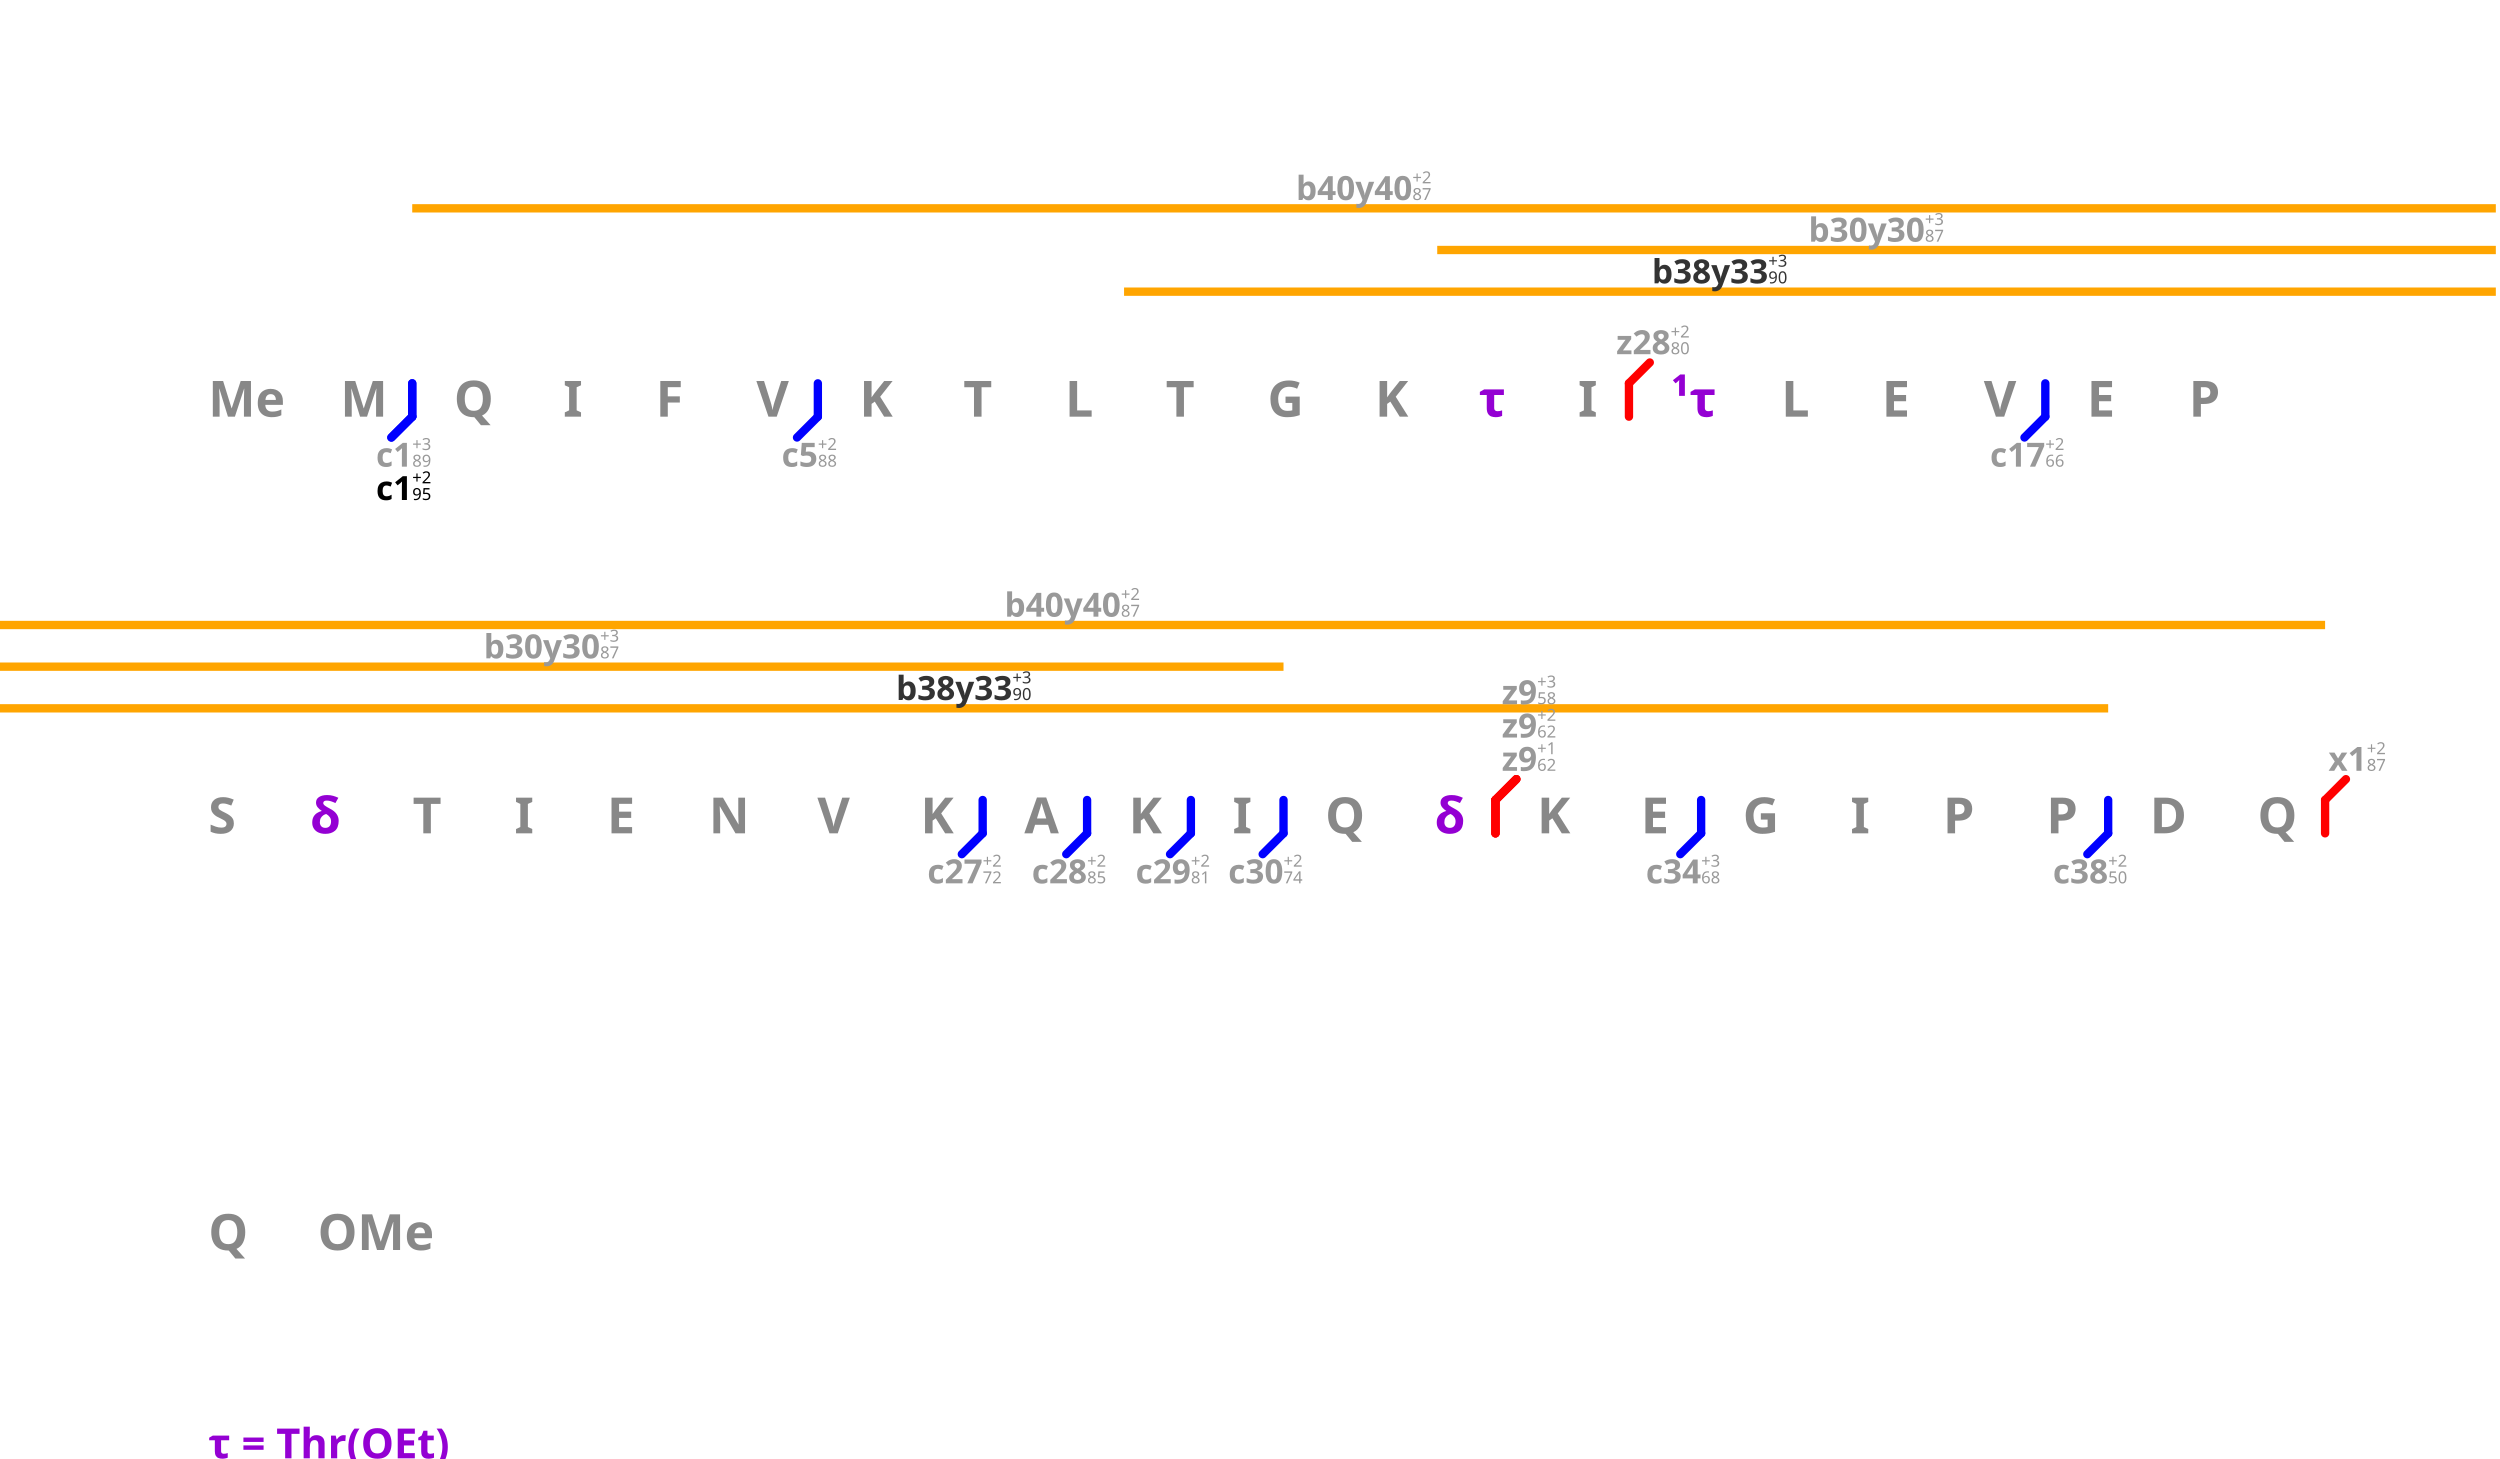
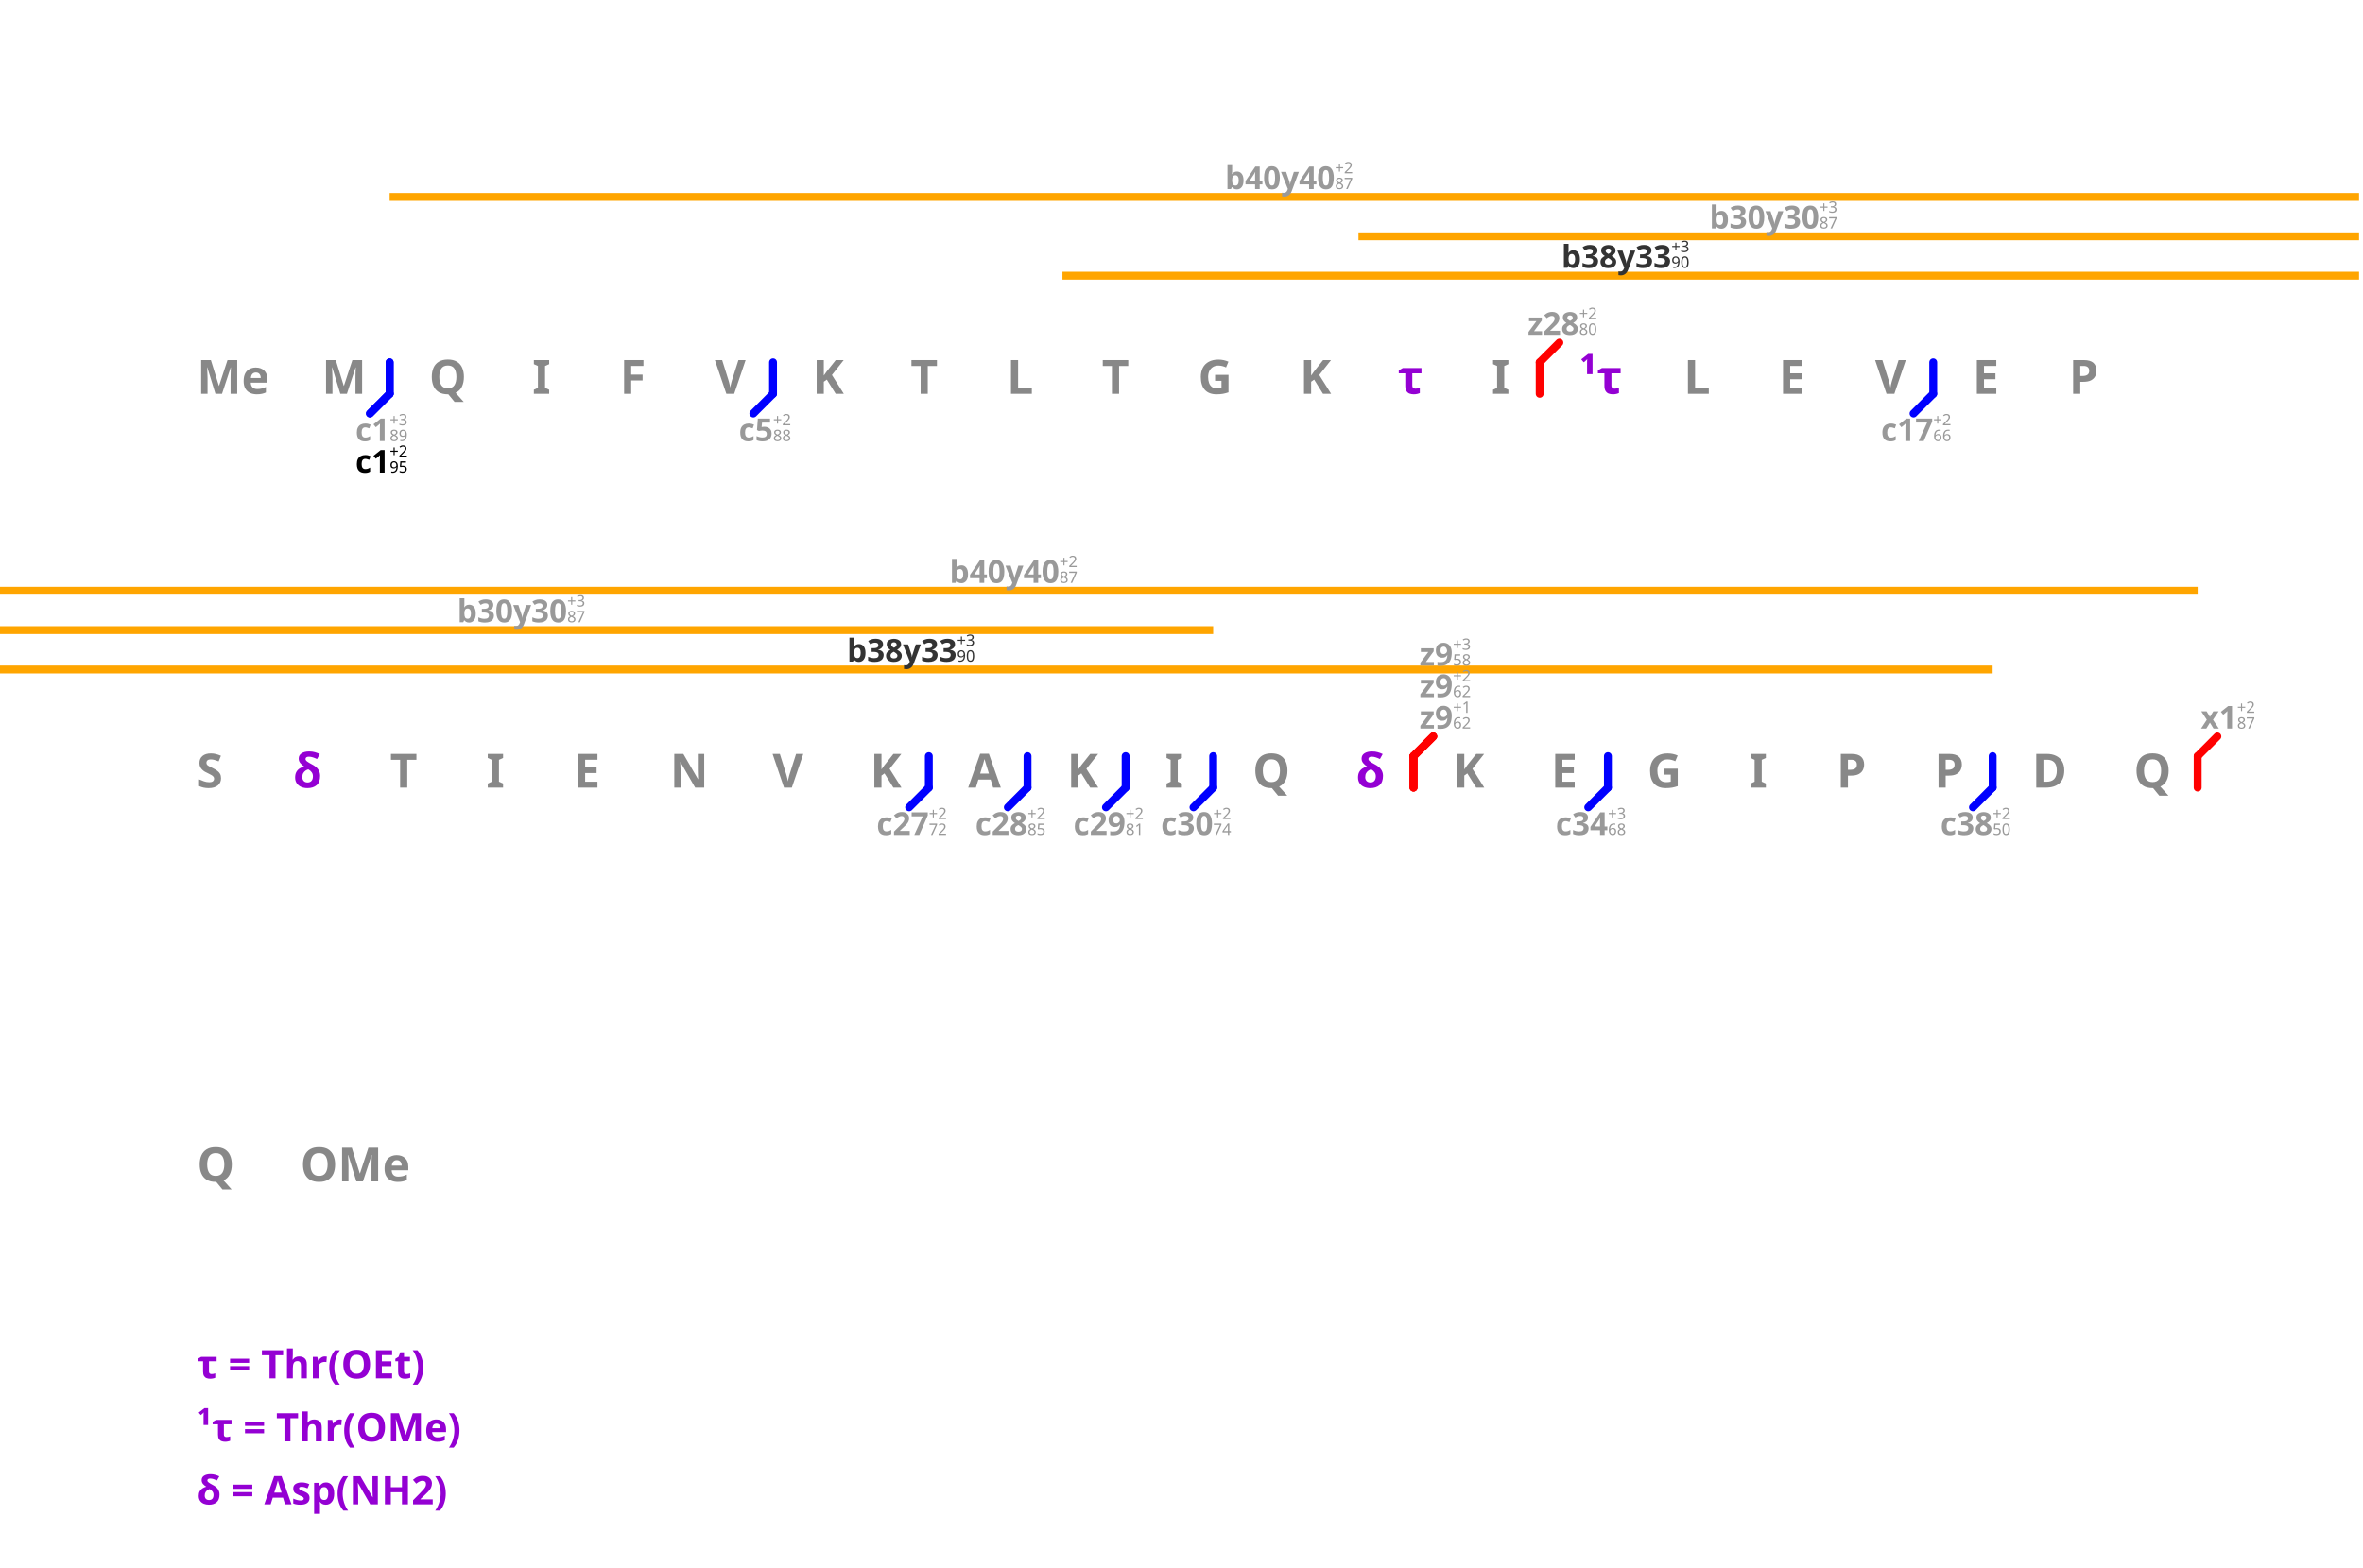
- <svg xmlns="http://www.w3.org/2000/svg" xmlns:ns1="http://svgjs.com/svgjs" version="1.1" width="600" height="350">
+ <svg xmlns="http://www.w3.org/2000/svg" xmlns:ns1="http://svgjs.com/svgjs" version="1.1" width="600" height="398">
  <text font-family="Verdana" font-size="12" font-weight="bold" fill="#888888" x="50" y="100" id="residue-undefined" ns1:data="{&quot;leading&quot;:&quot;1.3&quot;}">Me</text>
  <text font-family="Verdana" font-size="12" font-weight="bold" fill="#888888" x="81.711" y="100" id="residue-1" ns1:data="{&quot;leading&quot;:&quot;1.3&quot;}">M</text>
  <text font-family="Verdana" font-size="12" font-weight="bold" fill="#888888" x="108.934" y="100" id="residue-2" ns1:data="{&quot;leading&quot;:&quot;1.3&quot;}">Q</text>
  <text font-family="Verdana" font-size="12" font-weight="bold" fill="#888888" x="135.164" y="100" id="residue-3" ns1:data="{&quot;leading&quot;:&quot;1.3&quot;}">I</text>
  <text font-family="Verdana" font-size="12" font-weight="bold" fill="#888888" x="157.395" y="100" id="residue-4" ns1:data="{&quot;leading&quot;:&quot;1.3&quot;}">F</text>
  <text font-family="Verdana" font-size="12" font-weight="bold" fill="#888888" x="181.523" y="100" id="residue-5" ns1:data="{&quot;leading&quot;:&quot;1.3&quot;}">V</text>
  <text font-family="Verdana" font-size="12" font-weight="bold" fill="#888888" x="206.285" y="100" id="residue-6" ns1:data="{&quot;leading&quot;:&quot;1.3&quot;}">K</text>
  <text font-family="Verdana" font-size="12" font-weight="bold" fill="#888888" x="231.195" y="100" id="residue-7" ns1:data="{&quot;leading&quot;:&quot;1.3&quot;}">T</text>
  <text font-family="Verdana" font-size="12" font-weight="bold" fill="#888888" x="255.621" y="100" id="residue-8" ns1:data="{&quot;leading&quot;:&quot;1.3&quot;}">L</text>
  <text font-family="Verdana" font-size="12" font-weight="bold" fill="#888888" x="279.773" y="100" id="residue-9" ns1:data="{&quot;leading&quot;:&quot;1.3&quot;}">T</text>
  <text font-family="Verdana" font-size="12" font-weight="bold" fill="#888888" x="304.199" y="100" id="residue-10" ns1:data="{&quot;leading&quot;:&quot;1.3&quot;}">G</text>
  <text font-family="Verdana" font-size="12" font-weight="bold" fill="#888888" x="330.023" y="100" id="residue-11" ns1:data="{&quot;leading&quot;:&quot;1.3&quot;}">K</text>
  <text font-family="Verdana" font-size="12" font-weight="bold" fill="darkviolet" x="354.934" y="100" id="residue-12" ns1:data="{&quot;leading&quot;:&quot;1.3&quot;}">τ</text>
  <text font-family="Verdana" font-size="12" font-weight="bold" fill="#888888" x="378.719" y="100" id="residue-13" ns1:data="{&quot;leading&quot;:&quot;1.3&quot;}">I</text>
  <text font-family="Verdana" font-size="12" font-weight="bold" fill="darkviolet" x="400.949" y="100" id="residue-14" ns1:data="{&quot;leading&quot;:&quot;1.3&quot;}">¹τ</text>
  <text font-family="Verdana" font-size="12" font-weight="bold" fill="#888888" x="427.512" y="100" id="residue-15" ns1:data="{&quot;leading&quot;:&quot;1.3&quot;}">L</text>
  <text font-family="Verdana" font-size="12" font-weight="bold" fill="#888888" x="451.664" y="100" id="residue-16" ns1:data="{&quot;leading&quot;:&quot;1.3&quot;}">E</text>
  <text font-family="Verdana" font-size="12" font-weight="bold" fill="#888888" x="476.113" y="100" id="residue-17" ns1:data="{&quot;leading&quot;:&quot;1.3&quot;}">V</text>
  <text font-family="Verdana" font-size="12" font-weight="bold" fill="#888888" x="500.875" y="100" id="residue-18" ns1:data="{&quot;leading&quot;:&quot;1.3&quot;}">E</text>
  <text font-family="Verdana" font-size="12" font-weight="bold" fill="#888888" x="525.324" y="100" id="residue-19" ns1:data="{&quot;leading&quot;:&quot;1.3&quot;}">P</text>
  <text font-family="Verdana" font-size="12" font-weight="bold" fill="#888888" x="50" y="200" id="residue-20" ns1:data="{&quot;leading&quot;:&quot;1.3&quot;}">S</text>
  <text font-family="Verdana" font-size="12" font-weight="bold" fill="darkviolet" x="74.391" y="200" id="residue-21" ns1:data="{&quot;leading&quot;:&quot;1.3&quot;}">δ</text>
  <text font-family="Verdana" font-size="12" font-weight="bold" fill="#888888" x="99.031" y="200" id="residue-22" ns1:data="{&quot;leading&quot;:&quot;1.3&quot;}">T</text>
  <text font-family="Verdana" font-size="12" font-weight="bold" fill="#888888" x="123.457" y="200" id="residue-23" ns1:data="{&quot;leading&quot;:&quot;1.3&quot;}">I</text>
  <text font-family="Verdana" font-size="12" font-weight="bold" fill="#888888" x="145.688" y="200" id="residue-24" ns1:data="{&quot;leading&quot;:&quot;1.3&quot;}">E</text>
  <text font-family="Verdana" font-size="12" font-weight="bold" fill="#888888" x="170.137" y="200" id="residue-25" ns1:data="{&quot;leading&quot;:&quot;1.3&quot;}">N</text>
  <text font-family="Verdana" font-size="12" font-weight="bold" fill="#888888" x="196.168" y="200" id="residue-26" ns1:data="{&quot;leading&quot;:&quot;1.3&quot;}">V</text>
  <text font-family="Verdana" font-size="12" font-weight="bold" fill="#888888" x="220.93" y="200" id="residue-27" ns1:data="{&quot;leading&quot;:&quot;1.3&quot;}">K</text>
  <text font-family="Verdana" font-size="12" font-weight="bold" fill="#888888" x="245.84" y="200" id="residue-28" ns1:data="{&quot;leading&quot;:&quot;1.3&quot;}">A</text>
  <text font-family="Verdana" font-size="12" font-weight="bold" fill="#888888" x="270.902" y="200" id="residue-29" ns1:data="{&quot;leading&quot;:&quot;1.3&quot;}">K</text>
  <text font-family="Verdana" font-size="12" font-weight="bold" fill="#888888" x="295.812" y="200" id="residue-30" ns1:data="{&quot;leading&quot;:&quot;1.3&quot;}">I</text>
  <text font-family="Verdana" font-size="12" font-weight="bold" fill="#888888" x="318.043" y="200" id="residue-31" ns1:data="{&quot;leading&quot;:&quot;1.3&quot;}">Q</text>
  <text font-family="Verdana" font-size="12" font-weight="bold" fill="darkviolet" x="344.273" y="200" id="residue-32" ns1:data="{&quot;leading&quot;:&quot;1.3&quot;}">δ</text>
  <text font-family="Verdana" font-size="12" font-weight="bold" fill="#888888" x="368.914" y="200" id="residue-33" ns1:data="{&quot;leading&quot;:&quot;1.3&quot;}">K</text>
  <text font-family="Verdana" font-size="12" font-weight="bold" fill="#888888" x="393.824" y="200" id="residue-34" ns1:data="{&quot;leading&quot;:&quot;1.3&quot;}">E</text>
  <text font-family="Verdana" font-size="12" font-weight="bold" fill="#888888" x="418.273" y="200" id="residue-35" ns1:data="{&quot;leading&quot;:&quot;1.3&quot;}">G</text>
  <text font-family="Verdana" font-size="12" font-weight="bold" fill="#888888" x="444.098" y="200" id="residue-36" ns1:data="{&quot;leading&quot;:&quot;1.3&quot;}">I</text>
  <text font-family="Verdana" font-size="12" font-weight="bold" fill="#888888" x="466.328" y="200" id="residue-37" ns1:data="{&quot;leading&quot;:&quot;1.3&quot;}">P</text>
  <text font-family="Verdana" font-size="12" font-weight="bold" fill="#888888" x="491.145" y="200" id="residue-38" ns1:data="{&quot;leading&quot;:&quot;1.3&quot;}">P</text>
  <text font-family="Verdana" font-size="12" font-weight="bold" fill="#888888" x="515.961" y="200" id="residue-39" ns1:data="{&quot;leading&quot;:&quot;1.3&quot;}">D</text>
  <text font-family="Verdana" font-size="12" font-weight="bold" fill="#888888" x="541.793" y="200" id="residue-40" ns1:data="{&quot;leading&quot;:&quot;1.3&quot;}">Q</text>
  <text font-family="Verdana" font-size="12" font-weight="bold" fill="#888888" x="50" y="300" id="residue-41" ns1:data="{&quot;leading&quot;:&quot;1.3&quot;}">Q</text>
  <text font-family="Verdana" font-size="12" font-weight="bold" fill="#888888" x="76.23" y="300" id="residue-undefined" ns1:data="{&quot;leading&quot;:&quot;1.3&quot;}">OMe</text>
  <line x1="269.773" y1="70" x2="599" y2="70" id="line9-38" stroke-width="2" stroke="orange" />
  <text fill="#333333" font-family="Verdana" font-weight="bold" font-size="8" text-anchor="end" x="424.387" y="68" ns1:data="{&quot;leading&quot;:&quot;1.3&quot;}">b38y33</text>
  <text fill="#333333" font-family="Verdana" font-size="4" x="424.387" y="64" ns1:data="{&quot;leading&quot;:&quot;1.3&quot;}">+3</text>
  <text fill="#333333" font-family="Verdana" font-size="4" x="424.387" y="68" ns1:data="{&quot;leading&quot;:&quot;1.3&quot;}">90</text>
  <line x1="0" y1="170" x2="505.961" y2="170" id="line9-38" stroke-width="2" stroke="orange" />
  <text fill="#333333" font-family="Verdana" font-weight="bold" font-size="8" text-anchor="end" x="242.98" y="168" ns1:data="{&quot;leading&quot;:&quot;1.3&quot;}">b38y33</text>
  <text fill="#333333" font-family="Verdana" font-size="4" x="242.98" y="164" ns1:data="{&quot;leading&quot;:&quot;1.3&quot;}">+3</text>
  <text fill="#333333" font-family="Verdana" font-size="4" x="242.98" y="168" ns1:data="{&quot;leading&quot;:&quot;1.3&quot;}">90</text>
  <line x1="344.934" y1="60" x2="599" y2="60" id="line12-30" stroke-width="2" stroke="orange" />
  <text fill="#999999" font-family="Verdana" font-weight="bold" font-size="8" text-anchor="end" x="461.967" y="58" ns1:data="{&quot;leading&quot;:&quot;1.3&quot;}">b30y30</text>
  <text fill="#999999" font-family="Verdana" font-size="4" x="461.967" y="54" ns1:data="{&quot;leading&quot;:&quot;1.3&quot;}">+3</text>
  <text fill="#999999" font-family="Verdana" font-size="4" x="461.967" y="58" ns1:data="{&quot;leading&quot;:&quot;1.3&quot;}">87</text>
  <line x1="0" y1="160" x2="308.043" y2="160" id="line12-30" stroke-width="2" stroke="orange" />
  <text fill="#999999" font-family="Verdana" font-weight="bold" font-size="8" text-anchor="end" x="144.021" y="158" ns1:data="{&quot;leading&quot;:&quot;1.3&quot;}">b30y30</text>
  <text fill="#999999" font-family="Verdana" font-size="4" x="144.021" y="154" ns1:data="{&quot;leading&quot;:&quot;1.3&quot;}">+3</text>
  <text fill="#999999" font-family="Verdana" font-size="4" x="144.021" y="158" ns1:data="{&quot;leading&quot;:&quot;1.3&quot;}">87</text>
  <line x1="98.934" y1="50" x2="599" y2="50" id="line2-40" stroke-width="2" stroke="orange" />
  <text fill="#999999" font-family="Verdana" font-weight="bold" font-size="8" text-anchor="end" x="338.967" y="48" ns1:data="{&quot;leading&quot;:&quot;1.3&quot;}">b40y40</text>
  <text fill="#999999" font-family="Verdana" font-size="4" x="338.967" y="44" ns1:data="{&quot;leading&quot;:&quot;1.3&quot;}">+2</text>
  <text fill="#999999" font-family="Verdana" font-size="4" x="338.967" y="48" ns1:data="{&quot;leading&quot;:&quot;1.3&quot;}">87</text>
  <line x1="0" y1="150" x2="558.023" y2="150" id="line2-40" stroke-width="2" stroke="orange" />
  <text fill="#999999" font-family="Verdana" font-weight="bold" font-size="8" text-anchor="end" x="269.012" y="148" ns1:data="{&quot;leading&quot;:&quot;1.3&quot;}">b40y40</text>
  <text fill="#999999" font-family="Verdana" font-size="4" x="269.012" y="144" ns1:data="{&quot;leading&quot;:&quot;1.3&quot;}">+2</text>
  <text fill="#999999" font-family="Verdana" font-size="4" x="269.012" y="148" ns1:data="{&quot;leading&quot;:&quot;1.3&quot;}">87</text>
  <line x1="98.934" y1="100" x2="98.934" y2="92" stroke-linecap="round" stroke-width="2" stroke="blue" />
  <line x1="98.934" y1="100" x2="93.934" y2="105" stroke-linecap="round" stroke-width="2" stroke="blue" />
  <text fill="#999999" font-family="Verdana" font-weight="bold" font-size="8" text-anchor="end" x="98.934" y="112" ns1:data="{&quot;leading&quot;:&quot;1.3&quot;}">c1</text>
  <text fill="#999999" font-family="Verdana" font-size="4" x="98.934" y="108" ns1:data="{&quot;leading&quot;:&quot;1.3&quot;}">+3</text>
  <text fill="#999999" font-family="Verdana" font-size="4" x="98.934" y="112" ns1:data="{&quot;leading&quot;:&quot;1.3&quot;}">89</text>
  <line x1="98.934" y1="100" x2="98.934" y2="92" stroke-linecap="round" stroke-width="2" stroke="blue" />
  <line x1="98.934" y1="100" x2="93.934" y2="105" stroke-linecap="round" stroke-width="2" stroke="blue" />
  <text fill="black" font-family="Verdana" font-weight="bold" font-size="8" text-anchor="end" x="98.934" y="120" ns1:data="{&quot;leading&quot;:&quot;1.3&quot;}">c1</text>
  <text fill="black" font-family="Verdana" font-size="4" x="98.934" y="116" ns1:data="{&quot;leading&quot;:&quot;1.3&quot;}">+2</text>
  <text fill="black" font-family="Verdana" font-size="4" x="98.934" y="120" ns1:data="{&quot;leading&quot;:&quot;1.3&quot;}">95</text>
  <line x1="196.285" y1="100" x2="196.285" y2="92" stroke-linecap="round" stroke-width="2" stroke="blue" />
  <line x1="196.285" y1="100" x2="191.285" y2="105" stroke-linecap="round" stroke-width="2" stroke="blue" />
  <text fill="#999999" font-family="Verdana" font-weight="bold" font-size="8" text-anchor="end" x="196.285" y="112" ns1:data="{&quot;leading&quot;:&quot;1.3&quot;}">c5</text>
  <text fill="#999999" font-family="Verdana" font-size="4" x="196.285" y="108" ns1:data="{&quot;leading&quot;:&quot;1.3&quot;}">+2</text>
  <text fill="#999999" font-family="Verdana" font-size="4" x="196.285" y="112" ns1:data="{&quot;leading&quot;:&quot;1.3&quot;}">88</text>
  <line x1="558.023" y1="200" x2="558.023" y2="192" stroke-linecap="round" stroke-width="2" stroke="red" />
  <line x1="558.023" y1="192" x2="563.023" y2="187" stroke-linecap="round" stroke-width="2" stroke="red" />
  <text fill="#999999" font-family="Verdana" font-weight="bold" font-size="8" text-anchor="end" x="568.023" y="185" ns1:data="{&quot;leading&quot;:&quot;1.3&quot;}">x1</text>
  <text fill="#999999" font-family="Verdana" font-size="4" x="568.023" y="181" ns1:data="{&quot;leading&quot;:&quot;1.3&quot;}">+2</text>
  <text fill="#999999" font-family="Verdana" font-size="4" x="568.023" y="185" ns1:data="{&quot;leading&quot;:&quot;1.3&quot;}">87</text>
  <line x1="260.902" y1="200" x2="260.902" y2="192" stroke-linecap="round" stroke-width="2" stroke="blue" />
  <line x1="260.902" y1="200" x2="255.902" y2="205" stroke-linecap="round" stroke-width="2" stroke="blue" />
  <text fill="#999999" font-family="Verdana" font-weight="bold" font-size="8" text-anchor="end" x="260.902" y="212" ns1:data="{&quot;leading&quot;:&quot;1.3&quot;}">c28</text>
  <text fill="#999999" font-family="Verdana" font-size="4" x="260.902" y="208" ns1:data="{&quot;leading&quot;:&quot;1.3&quot;}">+2</text>
  <text fill="#999999" font-family="Verdana" font-size="4" x="260.902" y="212" ns1:data="{&quot;leading&quot;:&quot;1.3&quot;}">85</text>
  <line x1="285.812" y1="200" x2="285.812" y2="192" stroke-linecap="round" stroke-width="2" stroke="blue" />
  <line x1="285.812" y1="200" x2="280.812" y2="205" stroke-linecap="round" stroke-width="2" stroke="blue" />
  <text fill="#999999" font-family="Verdana" font-weight="bold" font-size="8" text-anchor="end" x="285.812" y="212" ns1:data="{&quot;leading&quot;:&quot;1.3&quot;}">c29</text>
  <text fill="#999999" font-family="Verdana" font-size="4" x="285.812" y="208" ns1:data="{&quot;leading&quot;:&quot;1.3&quot;}">+2</text>
  <text fill="#999999" font-family="Verdana" font-size="4" x="285.812" y="212" ns1:data="{&quot;leading&quot;:&quot;1.3&quot;}">81</text>
  <line x1="390.949" y1="100" x2="390.949" y2="92" stroke-linecap="round" stroke-width="2" stroke="red" />
  <line x1="390.949" y1="92" x2="395.949" y2="87" stroke-linecap="round" stroke-width="2" stroke="red" />
  <text fill="#999999" font-family="Verdana" font-weight="bold" font-size="8" text-anchor="end" x="400.949" y="85" ns1:data="{&quot;leading&quot;:&quot;1.3&quot;}">z28</text>
  <text fill="#999999" font-family="Verdana" font-size="4" x="400.949" y="81" ns1:data="{&quot;leading&quot;:&quot;1.3&quot;}">+2</text>
  <text fill="#999999" font-family="Verdana" font-size="4" x="400.949" y="85" ns1:data="{&quot;leading&quot;:&quot;1.3&quot;}">80</text>
  <line x1="308.043" y1="200" x2="308.043" y2="192" stroke-linecap="round" stroke-width="2" stroke="blue" />
  <line x1="308.043" y1="200" x2="303.043" y2="205" stroke-linecap="round" stroke-width="2" stroke="blue" />
  <text fill="#999999" font-family="Verdana" font-weight="bold" font-size="8" text-anchor="end" x="308.043" y="212" ns1:data="{&quot;leading&quot;:&quot;1.3&quot;}">c30</text>
  <text fill="#999999" font-family="Verdana" font-size="4" x="308.043" y="208" ns1:data="{&quot;leading&quot;:&quot;1.3&quot;}">+2</text>
  <text fill="#999999" font-family="Verdana" font-size="4" x="308.043" y="212" ns1:data="{&quot;leading&quot;:&quot;1.3&quot;}">74</text>
  <line x1="235.84" y1="200" x2="235.84" y2="192" stroke-linecap="round" stroke-width="2" stroke="blue" />
  <line x1="235.84" y1="200" x2="230.84" y2="205" stroke-linecap="round" stroke-width="2" stroke="blue" />
  <text fill="#999999" font-family="Verdana" font-weight="bold" font-size="8" text-anchor="end" x="235.84" y="212" ns1:data="{&quot;leading&quot;:&quot;1.3&quot;}">c27</text>
  <text fill="#999999" font-family="Verdana" font-size="4" x="235.84" y="208" ns1:data="{&quot;leading&quot;:&quot;1.3&quot;}">+2</text>
  <text fill="#999999" font-family="Verdana" font-size="4" x="235.84" y="212" ns1:data="{&quot;leading&quot;:&quot;1.3&quot;}">72</text>
  <line x1="408.273" y1="200" x2="408.273" y2="192" stroke-linecap="round" stroke-width="2" stroke="blue" />
  <line x1="408.273" y1="200" x2="403.273" y2="205" stroke-linecap="round" stroke-width="2" stroke="blue" />
  <text fill="#999999" font-family="Verdana" font-weight="bold" font-size="8" text-anchor="end" x="408.273" y="212" ns1:data="{&quot;leading&quot;:&quot;1.3&quot;}">c34</text>
  <text fill="#999999" font-family="Verdana" font-size="4" x="408.273" y="208" ns1:data="{&quot;leading&quot;:&quot;1.3&quot;}">+3</text>
  <text fill="#999999" font-family="Verdana" font-size="4" x="408.273" y="212" ns1:data="{&quot;leading&quot;:&quot;1.3&quot;}">68</text>
  <line x1="490.875" y1="100" x2="490.875" y2="92" stroke-linecap="round" stroke-width="2" stroke="blue" />
  <line x1="490.875" y1="100" x2="485.875" y2="105" stroke-linecap="round" stroke-width="2" stroke="blue" />
  <text fill="#999999" font-family="Verdana" font-weight="bold" font-size="8" text-anchor="end" x="490.875" y="112" ns1:data="{&quot;leading&quot;:&quot;1.3&quot;}">c17</text>
  <text fill="#999999" font-family="Verdana" font-size="4" x="490.875" y="108" ns1:data="{&quot;leading&quot;:&quot;1.3&quot;}">+2</text>
  <text fill="#999999" font-family="Verdana" font-size="4" x="490.875" y="112" ns1:data="{&quot;leading&quot;:&quot;1.3&quot;}">66</text>
  <line x1="358.914" y1="200" x2="358.914" y2="192" stroke-linecap="round" stroke-width="2" stroke="red" />
  <line x1="358.914" y1="192" x2="363.914" y2="187" stroke-linecap="round" stroke-width="2" stroke="red" />
  <text fill="#999999" font-family="Verdana" font-weight="bold" font-size="8" text-anchor="end" x="368.914" y="185" ns1:data="{&quot;leading&quot;:&quot;1.3&quot;}">z9</text>
  <text fill="#999999" font-family="Verdana" font-size="4" x="368.914" y="181" ns1:data="{&quot;leading&quot;:&quot;1.3&quot;}">+1</text>
  <text fill="#999999" font-family="Verdana" font-size="4" x="368.914" y="185" ns1:data="{&quot;leading&quot;:&quot;1.3&quot;}">62</text>
  <line x1="358.914" y1="200" x2="358.914" y2="192" stroke-linecap="round" stroke-width="2" stroke="red" />
  <line x1="358.914" y1="192" x2="363.914" y2="187" stroke-linecap="round" stroke-width="2" stroke="red" />
  <text fill="#999999" font-family="Verdana" font-weight="bold" font-size="8" text-anchor="end" x="368.914" y="177" ns1:data="{&quot;leading&quot;:&quot;1.3&quot;}">z9</text>
  <text fill="#999999" font-family="Verdana" font-size="4" x="368.914" y="173" ns1:data="{&quot;leading&quot;:&quot;1.3&quot;}">+2</text>
  <text fill="#999999" font-family="Verdana" font-size="4" x="368.914" y="177" ns1:data="{&quot;leading&quot;:&quot;1.3&quot;}">62</text>
  <line x1="358.914" y1="200" x2="358.914" y2="192" stroke-linecap="round" stroke-width="2" stroke="red" />
  <line x1="358.914" y1="192" x2="363.914" y2="187" stroke-linecap="round" stroke-width="2" stroke="red" />
  <text fill="#999999" font-family="Verdana" font-weight="bold" font-size="8" text-anchor="end" x="368.914" y="169" ns1:data="{&quot;leading&quot;:&quot;1.3&quot;}">z9</text>
  <text fill="#999999" font-family="Verdana" font-size="4" x="368.914" y="165" ns1:data="{&quot;leading&quot;:&quot;1.3&quot;}">+3</text>
  <text fill="#999999" font-family="Verdana" font-size="4" x="368.914" y="169" ns1:data="{&quot;leading&quot;:&quot;1.3&quot;}">58</text>
  <line x1="505.961" y1="200" x2="505.961" y2="192" stroke-linecap="round" stroke-width="2" stroke="blue" />
  <line x1="505.961" y1="200" x2="500.961" y2="205" stroke-linecap="round" stroke-width="2" stroke="blue" />
  <text fill="#999999" font-family="Verdana" font-weight="bold" font-size="8" text-anchor="end" x="505.961" y="212" ns1:data="{&quot;leading&quot;:&quot;1.3&quot;}">c38</text>
  <text fill="#999999" font-family="Verdana" font-size="4" x="505.961" y="208" ns1:data="{&quot;leading&quot;:&quot;1.3&quot;}">+2</text>
  <text fill="#999999" font-family="Verdana" font-size="4" x="505.961" y="212" ns1:data="{&quot;leading&quot;:&quot;1.3&quot;}">50</text>
  <text fill="darkviolet" font-family="Verdana" font-weight="bold" font-size="10" x="50" y="350" ns1:data="{&quot;leading&quot;:&quot;1.3&quot;}">τ = Thr(OEt)</text>
  <text fill="darkviolet" font-family="Verdana" font-weight="bold" font-size="10" x="50" y="366" ns1:data="{&quot;leading&quot;:&quot;1.3&quot;}">¹τ = Thr(OMe)</text>
  <text fill="darkviolet" font-family="Verdana" font-weight="bold" font-size="10" x="50" y="382" ns1:data="{&quot;leading&quot;:&quot;1.3&quot;}">δ = Asp(NH2)</text>
</svg>
